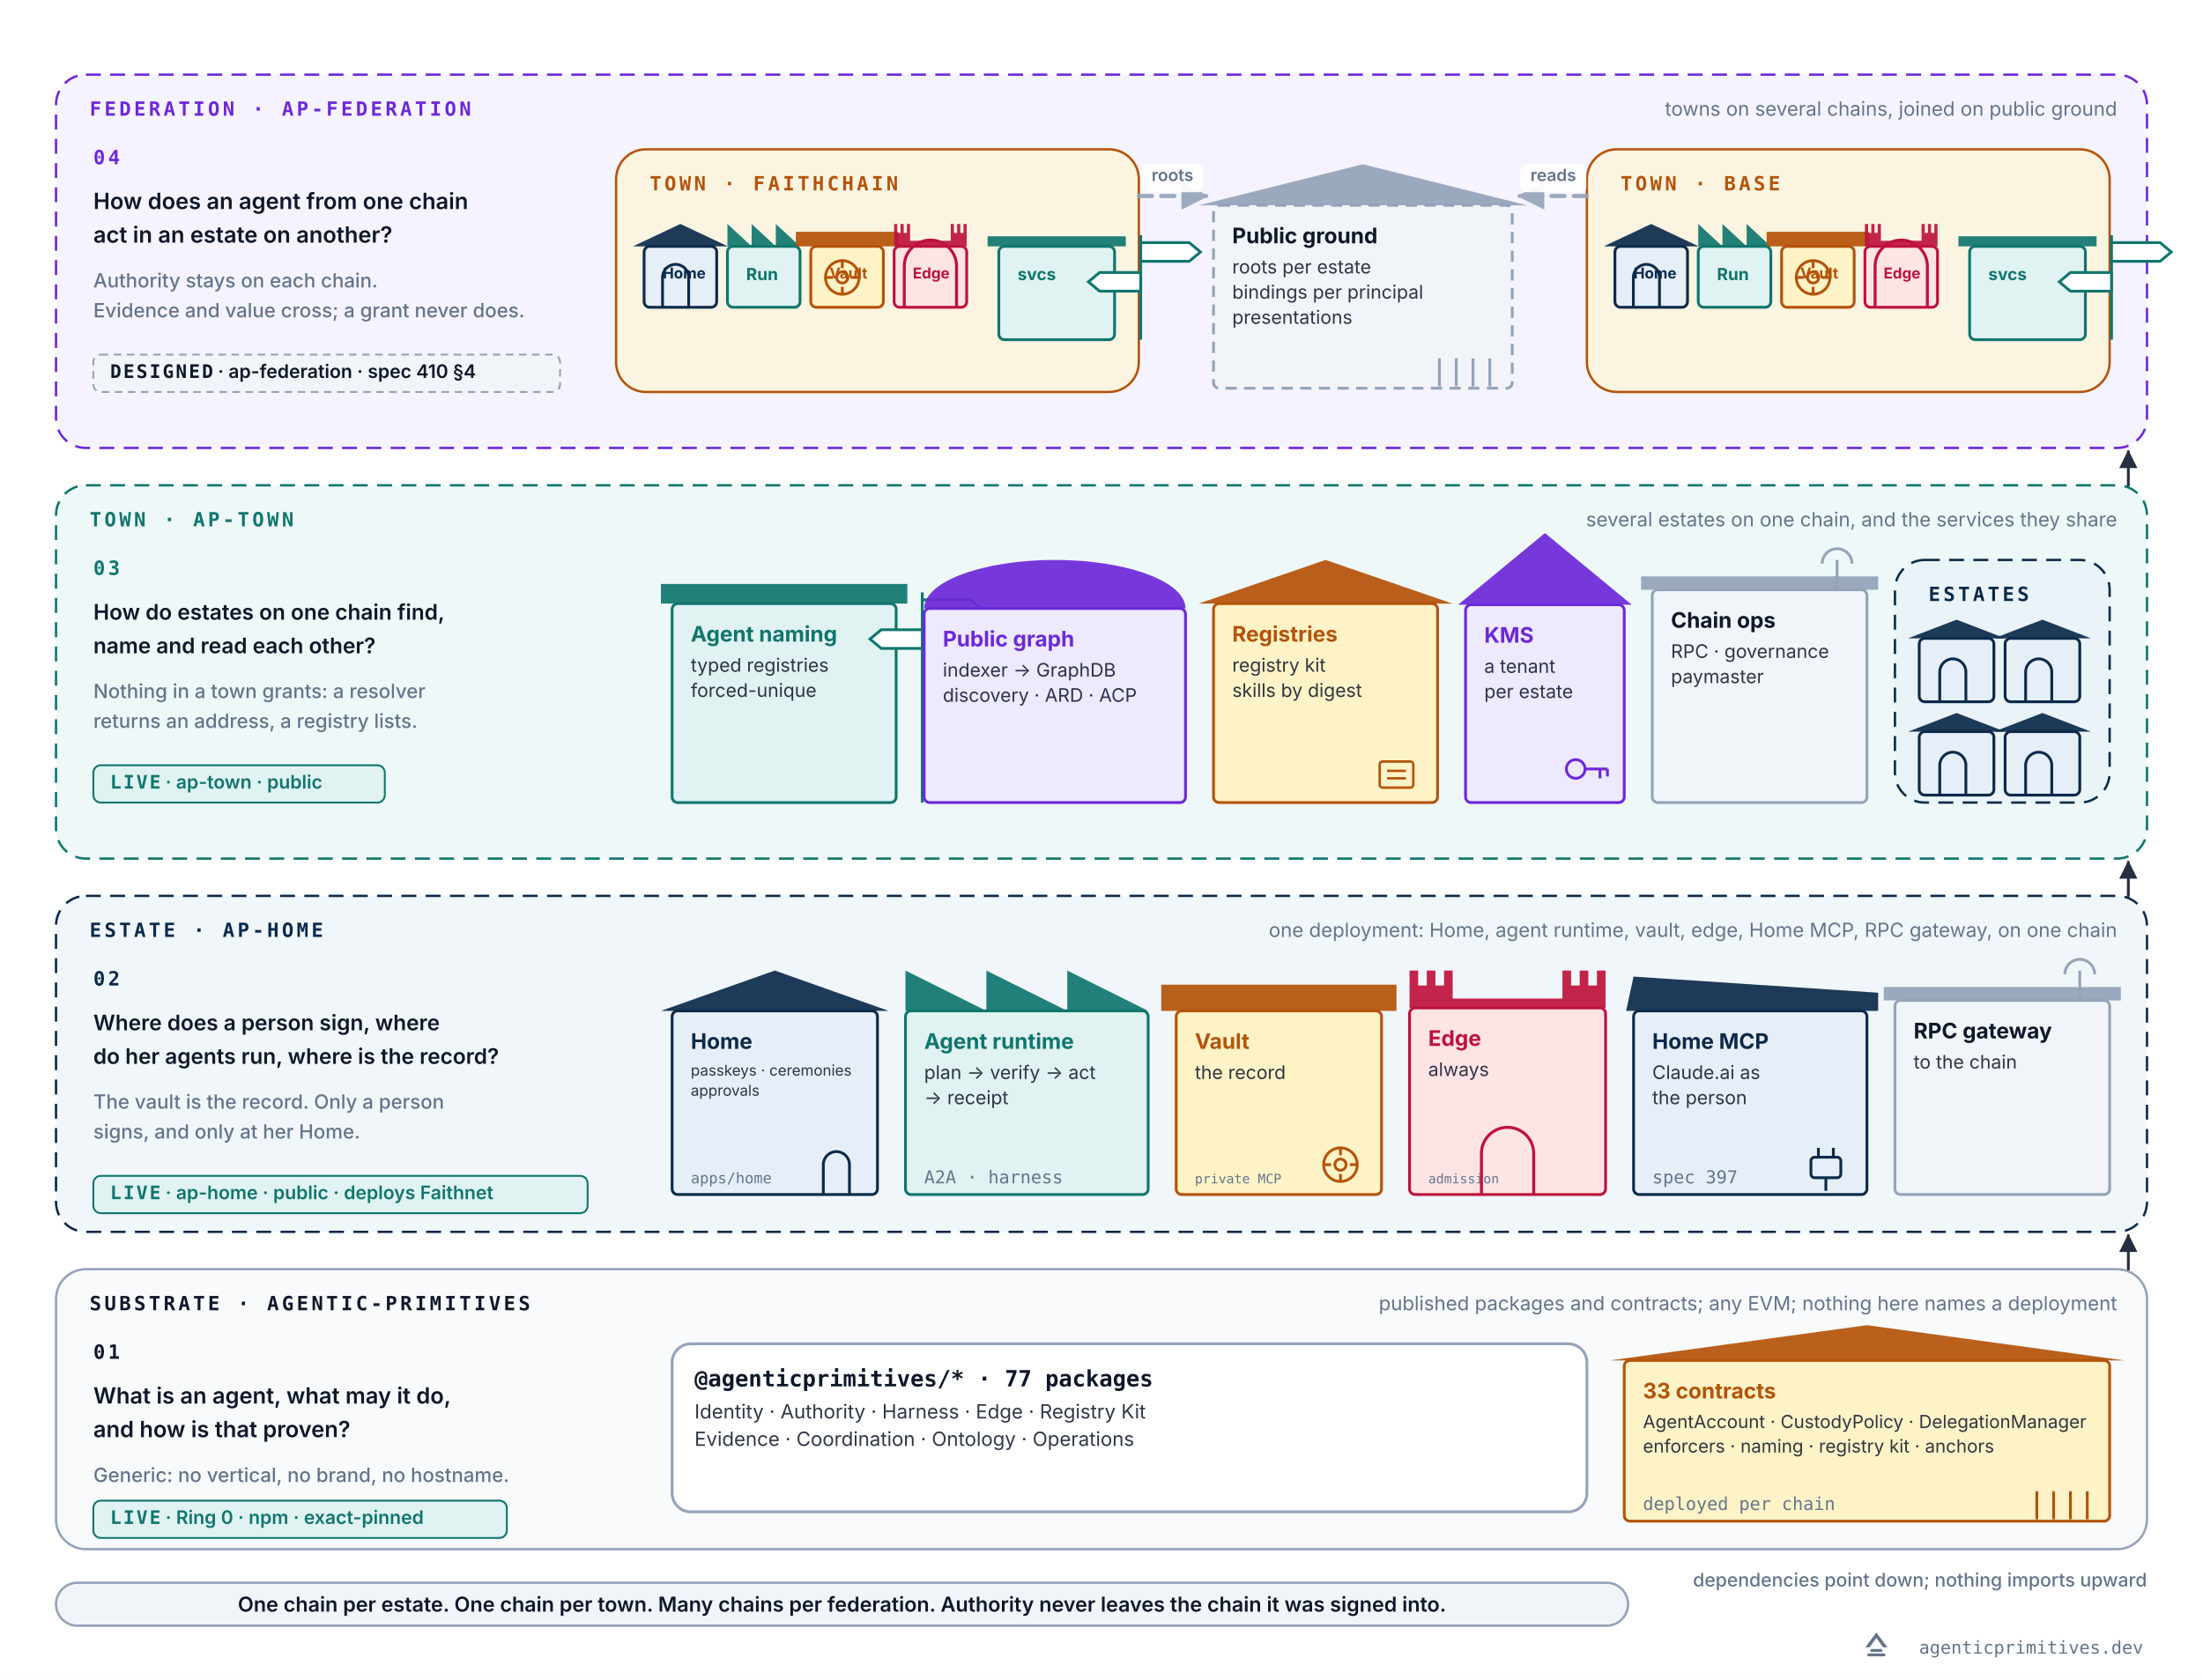
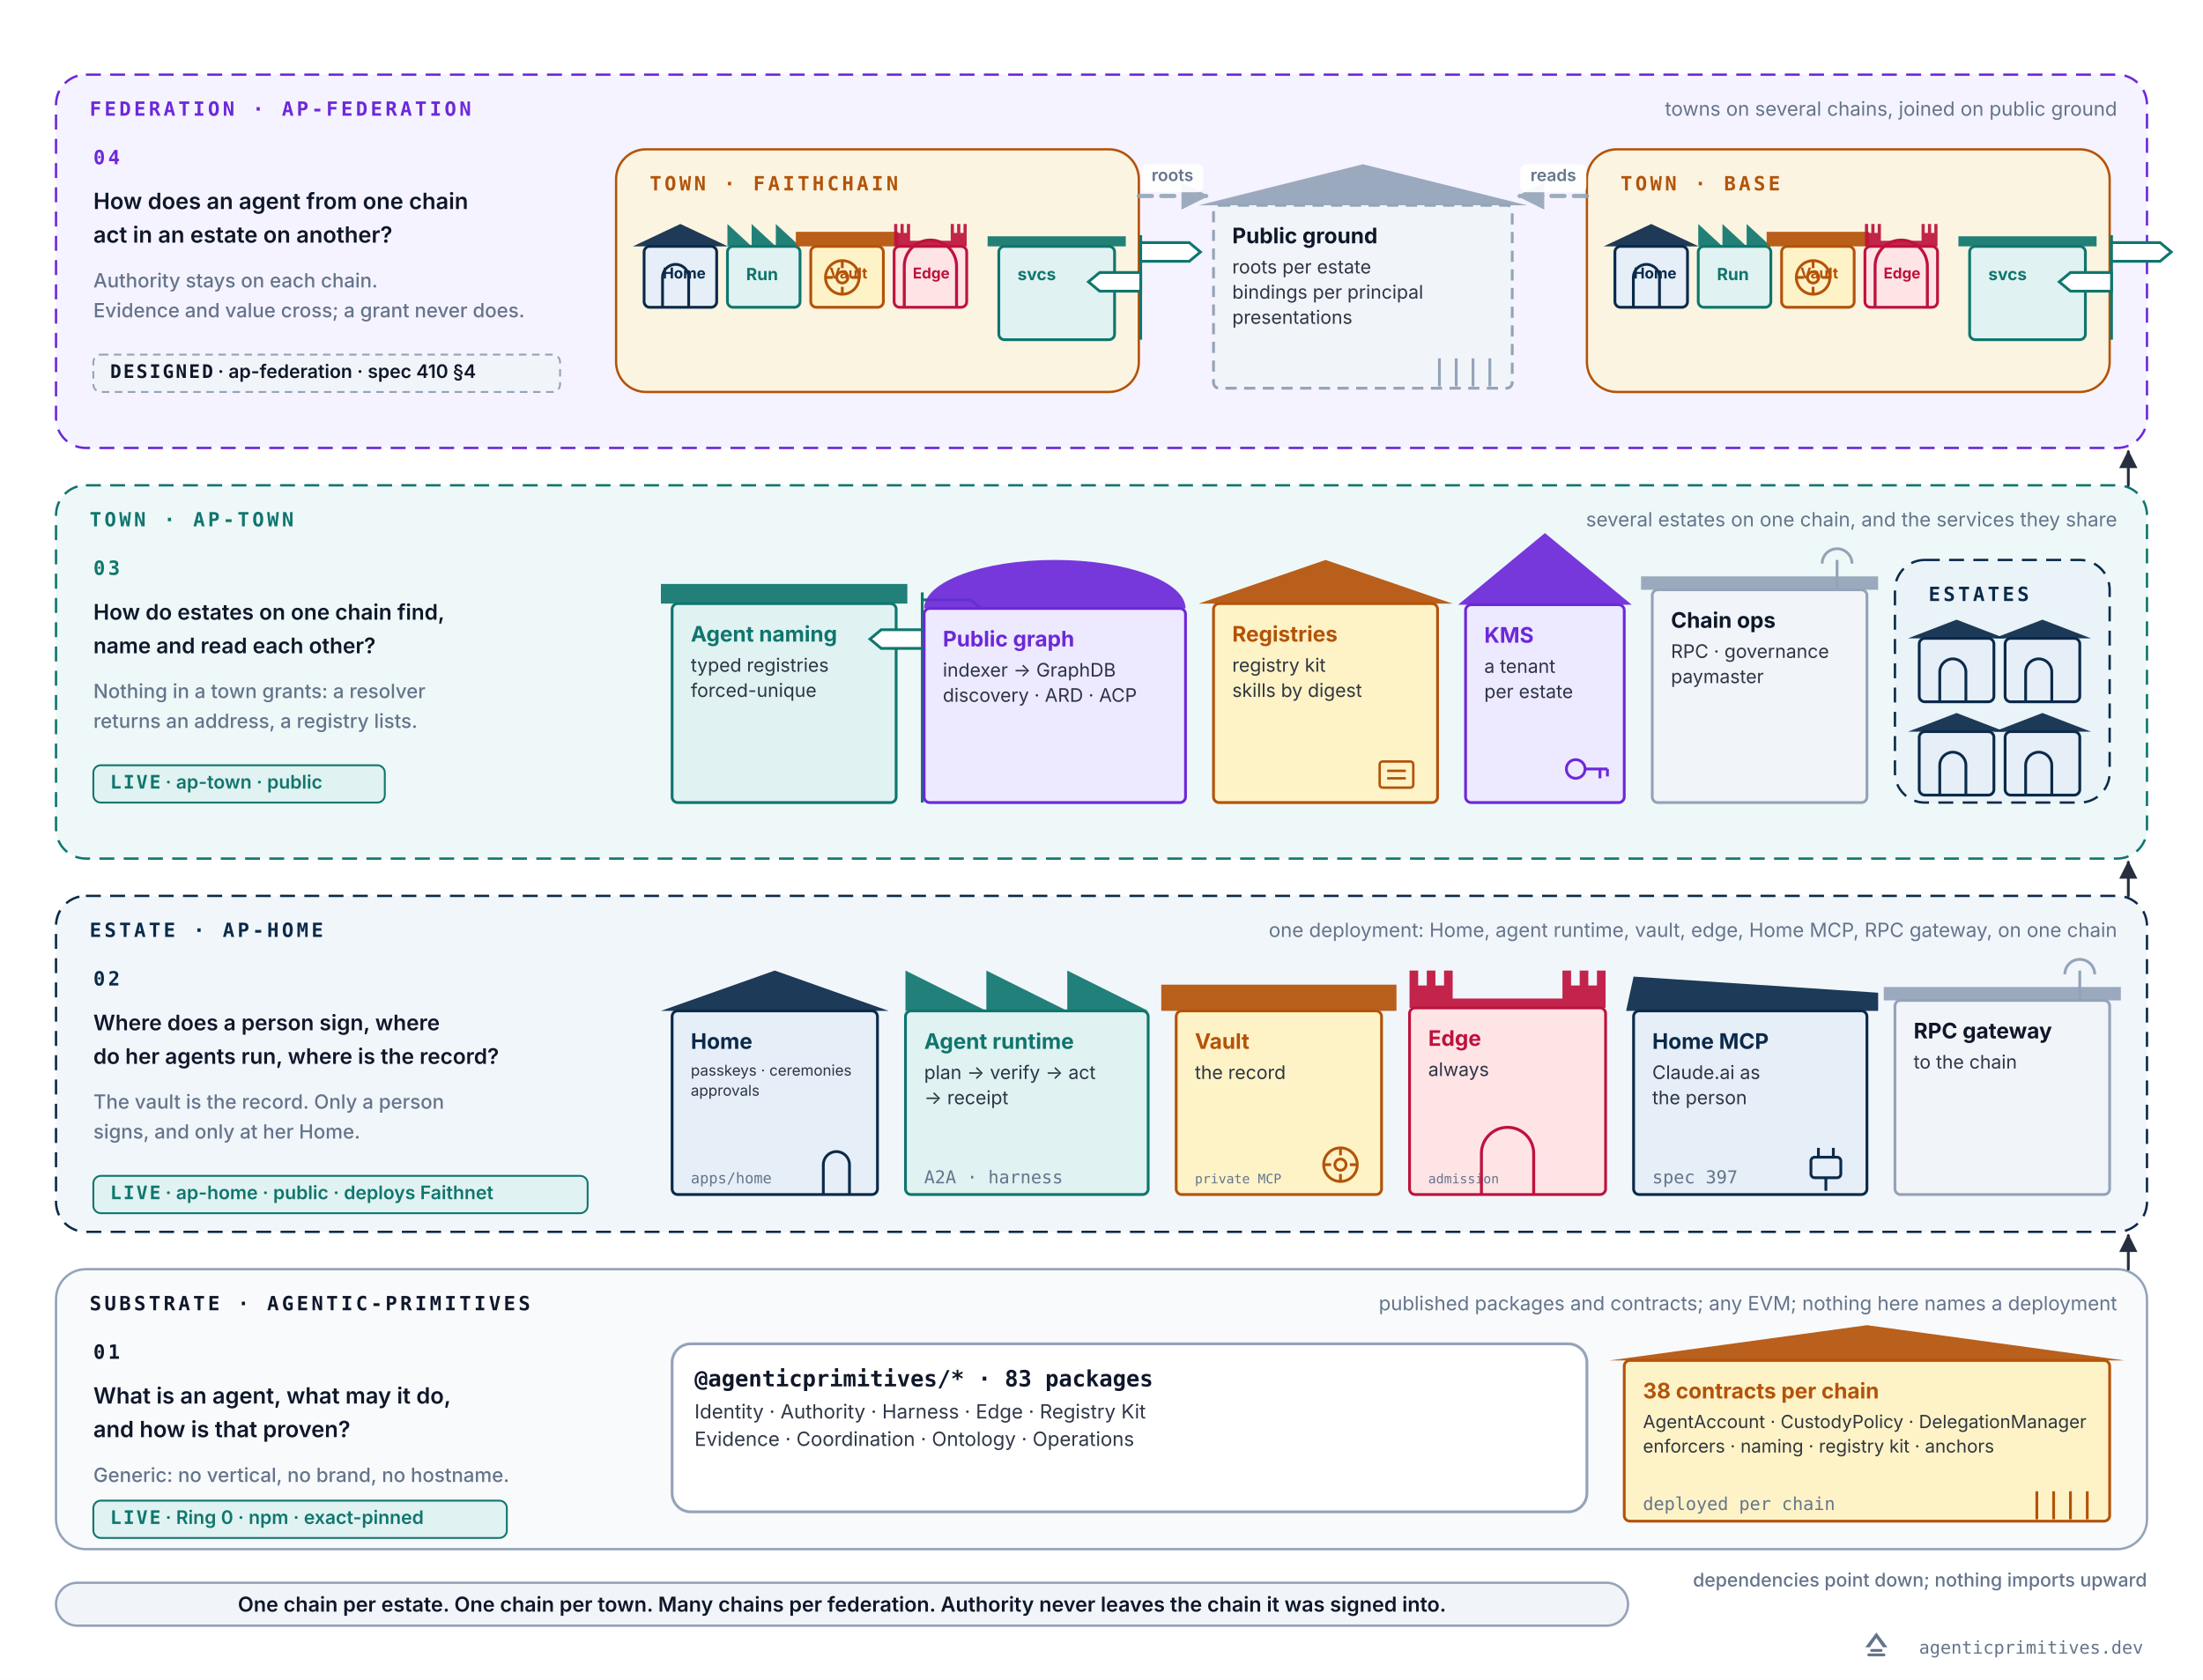
<svg xmlns="http://www.w3.org/2000/svg" viewBox="0 0 1180 900" role="img" aria-labelledby="scales-title" style="width:100%;height:auto;display:block;font-family:ui-sans-serif, system-ui, -apple-system, &quot;Segoe UI&quot;, Inter, sans-serif;font-feature-settings:normal;word-spacing:0.12em">
  <defs>
    <marker id="scales-arrow" viewBox="0 0 10 10" refX="9" refY="5" markerWidth="6.5" markerHeight="6.5" orient="auto-start-reverse">
      <path d="M 0 0 L 10 5 L 0 10 z" fill="#94a3b8" />
    </marker>
    <marker id="scales-arrow-ink" viewBox="0 0 10 10" refX="9" refY="5" markerWidth="6.5" markerHeight="6.5" orient="auto-start-reverse">
      <path d="M 0 0 L 10 5 L 0 10 z" fill="#0f172a" />
    </marker>
    <marker id="scales-arrow-amber" viewBox="0 0 10 10" refX="9" refY="5" markerWidth="6.5" markerHeight="6.5" orient="auto-start-reverse">
      <path d="M 0 0 L 10 5 L 0 10 z" fill="#b45309" />
    </marker>
    <marker id="scales-arrow-teal" viewBox="0 0 10 10" refX="9" refY="5" markerWidth="6.5" markerHeight="6.5" orient="auto-start-reverse">
      <path d="M 0 0 L 10 5 L 0 10 z" fill="#0f766e" />
    </marker>
    <marker id="scales-arrow-rose" viewBox="0 0 10 10" refX="9" refY="5" markerWidth="6.5" markerHeight="6.5" orient="auto-start-reverse">
      <path d="M 0 0 L 10 5 L 0 10 z" fill="#be123c" />
    </marker>
    <marker id="scales-arrow-navy" viewBox="0 0 10 10" refX="9" refY="5" markerWidth="6.5" markerHeight="6.5" orient="auto-start-reverse">
      <path d="M 0 0 L 10 5 L 0 10 z" fill="#0b2a4a" />
    </marker>
    <marker id="scales-arrow-violet" viewBox="0 0 10 10" refX="9" refY="5" markerWidth="6.5" markerHeight="6.5" orient="auto-start-reverse">
      <path d="M 0 0 L 10 5 L 0 10 z" fill="#6d28d9" />
    </marker>
    <filter id="scales-shadow" x="-10%" y="-10%" width="120%" height="130%">
      <feDropShadow dx="0" dy="2" stdDeviation="3" flood-color="#000" flood-opacity="0.12" />
    </filter>
  </defs>
  <rect x="0" y="0" width="1180" height="900" fill="#ffffff" />
  <g>
    <rect x="30" y="40" width="1120" height="200" rx="16" fill="#ede9fe" fill-opacity="0.55" stroke="#6d28d9" stroke-width="1.25" stroke-dasharray="8 5" />
    <text x="48" y="62" font-size="10.5" font-weight="700" fill="#6d28d9" letter-spacing="1.6" font-family="ui-monospace, SFMono-Regular, Menlo, Consolas, monospace">FEDERATION · AP-FEDERATION</text>
    <text x="1134" y="62" font-size="10.5" fill="#64748b" text-anchor="end" font-family="ui-sans-serif, system-ui, -apple-system, &quot;Segoe UI&quot;, Inter, sans-serif">towns on several chains, joined on public ground</text>
  </g>
  <text x="50" y="88" font-size="10.5" text-anchor="start" fill="#6d28d9" font-weight="700" font-family="ui-monospace, SFMono-Regular, Menlo, Consolas, monospace" letter-spacing="1.6">04</text>
  <text x="50" y="112" font-size="12" text-anchor="start" fill="#0f172a" font-weight="600" font-family="ui-sans-serif, system-ui, -apple-system, &quot;Segoe UI&quot;, Inter, sans-serif">How does an agent from one chain</text>
  <text x="50" y="130" font-size="12" text-anchor="start" fill="#0f172a" font-weight="600" font-family="ui-sans-serif, system-ui, -apple-system, &quot;Segoe UI&quot;, Inter, sans-serif">act in an estate on another?</text>
  <text x="50" y="154" font-size="10.5" text-anchor="start" fill="#64748b" font-weight="500" font-family="ui-sans-serif, system-ui, -apple-system, &quot;Segoe UI&quot;, Inter, sans-serif">Authority stays on each chain.</text>
  <text x="50" y="170" font-size="10.5" text-anchor="start" fill="#64748b" font-weight="500" font-family="ui-sans-serif, system-ui, -apple-system, &quot;Segoe UI&quot;, Inter, sans-serif">Evidence and value cross; a grant never does.</text>
  <g>
    <rect x="50" y="190" width="249.99" height="20" rx="4" fill="#f1f5f9" stroke="#94a3b8" stroke-width="1" stroke-dasharray="4 3" />
    <text x="59" y="202.5" font-size="10" font-weight="600" fill="#0f172a" font-family="ui-sans-serif, system-ui, -apple-system, &quot;Segoe UI&quot;, Inter, sans-serif">
      <tspan font-family="ui-monospace, SFMono-Regular, Menlo, Consolas, monospace" letter-spacing="1">DESIGNED</tspan>  ·  ap-federation · spec 410 §4</text>
  </g>
  <g>
    <rect x="330" y="80" width="280" height="130" rx="16" fill="#fef3c7" fill-opacity="0.55" stroke="#b45309" stroke-width="1.25" />
    <text x="348" y="102" font-size="10.5" font-weight="700" fill="#b45309" letter-spacing="1.6" font-family="ui-monospace, SFMono-Regular, Menlo, Consolas, monospace">TOWN · FAITHCHAIN</text>
  </g>
  <g>
    <path d="M 339 132 L 364.44 120 L 389.88 132 Z" fill="#0b2a4a" opacity="0.92" />
    <rect x="345" y="132" width="38.88" height="32.64" rx="3" fill="#e6eef7" stroke="#0b2a4a" stroke-width="1.5" />
    <text x="355" y="149.2" font-size="8" font-weight="650" fill="#0b2a4a" font-family="ui-sans-serif, system-ui, -apple-system, &quot;Segoe UI&quot;, Inter, sans-serif">Home</text>
    <path d="M 354.88 164.64 v -16 a 7 7 0 0 1 14 0 v 16" fill="none" stroke="#0b2a4a" stroke-width="1.5" />
  </g>
  <g>
    <path d="M 389.64 132 L 389.64 120 L 402.6 132 L 402.6 120 L 415.56 132 L 415.56 120 L 428.52 132 Z" fill="#0f766e" opacity="0.92" />
    <rect x="389.64" y="132" width="38.88" height="32.64" rx="3" fill="#e0f2f1" stroke="#0f766e" stroke-width="1.5" />
    <text x="399.64" y="150.1" font-size="9" font-weight="650" fill="#0f766e" font-family="ui-sans-serif, system-ui, -apple-system, &quot;Segoe UI&quot;, Inter, sans-serif">Run</text>
  </g>
  <g>
    <path d="M 426.28 132 L 426.28 124.2 L 481.16 124.2 L 481.16 132 Z" fill="#b45309" opacity="0.92" />
    <rect x="434.28" y="132" width="38.88" height="32.64" rx="3" fill="#fef3c7" stroke="#b45309" stroke-width="1.5" />
    <text x="444.28" y="149.2" font-size="8" font-weight="650" fill="#b45309" font-family="ui-sans-serif, system-ui, -apple-system, &quot;Segoe UI&quot;, Inter, sans-serif">Vault</text>
    <g fill="none" stroke="#b45309" stroke-width="1.5">
      <circle cx="451.16" cy="148.64" r="9" />
      <circle cx="451.16" cy="148.64" r="3" />
      <path d="M 451.16 139.64 v 4 M 451.16 153.64 v 4 M 442.16 148.64 h 4 M 456.16 148.64 h 4" />
    </g>
  </g>
  <g>
    <path d="M 478.92 132 L 478.92 120 L 478.92 120 L 480.631 120 L 480.631 124.8 L 482.341 124.8 L 482.341 120 L 484.052 120 L 484.052 124.8 L 485.763 124.8 L 485.763 120 L 487.474 120 L 487.474 124.8 L 487.474 129 L 509.246 129 L 509.246 124.8 L 509.246 120 L 510.957 120 L 510.957 124.8 L 512.668 124.8 L 512.668 120 L 514.379 120 L 514.379 124.8 L 516.089 124.8 L 516.089 120 L 517.8 120 L 517.8 124.8 L 517.8 120 L 517.8 132 Z" fill="#be123c" opacity="0.92" />
    <rect x="478.92" y="132" width="38.88" height="32.64" rx="3" fill="#ffe4e6" stroke="#be123c" stroke-width="1.5" />
    <text x="488.92" y="149.2" font-size="8" font-weight="650" fill="#be123c" font-family="ui-sans-serif, system-ui, -apple-system, &quot;Segoe UI&quot;, Inter, sans-serif">Edge</text>
    <path d="M 484.36 164.64 v -22 a 14 14 0 0 1 28 0 v 22" fill="none" stroke="#be123c" stroke-width="1.6" />
  </g>
  <g>
    <path d="M 529 132 L 529 126.6 L 603 126.6 L 603 132 Z" fill="#0f766e" opacity="0.92" />
    <rect x="535" y="132" width="62" height="50" rx="3" fill="#e0f2f1" stroke="#0f766e" stroke-width="1.5" />
    <text x="545" y="150.1" font-size="9" font-weight="650" fill="#0f766e" font-family="ui-sans-serif, system-ui, -apple-system, &quot;Segoe UI&quot;, Inter, sans-serif">svcs</text>
    <g stroke="#0f766e" stroke-width="1.5" fill="#ffffff">
      <line x1="611" y1="182" x2="611" y2="126" />
      <path d="M 611 130 h 26 l 6 5 l -6 5 h -26 z" />
      <path d="M 611 146 h -22 l -6 5 l 6 5 h 22 z" />
    </g>
  </g>
  <g>
    <rect x="850" y="80" width="280" height="130" rx="16" fill="#fef3c7" fill-opacity="0.55" stroke="#b45309" stroke-width="1.25" />
    <text x="868" y="102" font-size="10.5" font-weight="700" fill="#b45309" letter-spacing="1.6" font-family="ui-monospace, SFMono-Regular, Menlo, Consolas, monospace">TOWN · BASE</text>
  </g>
  <g>
    <path d="M 859 132 L 884.44 120 L 909.88 132 Z" fill="#0b2a4a" opacity="0.92" />
    <rect x="865" y="132" width="38.88" height="32.64" rx="3" fill="#e6eef7" stroke="#0b2a4a" stroke-width="1.5" />
    <text x="875" y="149.2" font-size="8" font-weight="650" fill="#0b2a4a" font-family="ui-sans-serif, system-ui, -apple-system, &quot;Segoe UI&quot;, Inter, sans-serif">Home</text>
    <path d="M 874.88 164.64 v -16 a 7 7 0 0 1 14 0 v 16" fill="none" stroke="#0b2a4a" stroke-width="1.5" />
  </g>
  <g>
    <path d="M 909.64 132 L 909.64 120 L 922.6 132 L 922.6 120 L 935.56 132 L 935.56 120 L 948.52 132 Z" fill="#0f766e" opacity="0.92" />
    <rect x="909.64" y="132" width="38.88" height="32.64" rx="3" fill="#e0f2f1" stroke="#0f766e" stroke-width="1.5" />
    <text x="919.64" y="150.1" font-size="9" font-weight="650" fill="#0f766e" font-family="ui-sans-serif, system-ui, -apple-system, &quot;Segoe UI&quot;, Inter, sans-serif">Run</text>
  </g>
  <g>
    <path d="M 946.28 132 L 946.28 124.2 L 1001.16 124.2 L 1001.16 132 Z" fill="#b45309" opacity="0.92" />
    <rect x="954.28" y="132" width="38.88" height="32.64" rx="3" fill="#fef3c7" stroke="#b45309" stroke-width="1.5" />
    <text x="964.28" y="149.2" font-size="8" font-weight="650" fill="#b45309" font-family="ui-sans-serif, system-ui, -apple-system, &quot;Segoe UI&quot;, Inter, sans-serif">Vault</text>
    <g fill="none" stroke="#b45309" stroke-width="1.5">
      <circle cx="971.16" cy="148.64" r="9" />
      <circle cx="971.16" cy="148.64" r="3" />
      <path d="M 971.16 139.64 v 4 M 971.16 153.64 v 4 M 962.16 148.64 h 4 M 976.16 148.64 h 4" />
    </g>
  </g>
  <g>
    <path d="M 998.92 132 L 998.92 120 L 998.92 120 L 1000.631 120 L 1000.631 124.8 L 1002.341 124.8 L 1002.341 120 L 1004.052 120 L 1004.052 124.8 L 1005.763 124.8 L 1005.763 120 L 1007.474 120 L 1007.474 124.8 L 1007.474 129 L 1029.246 129 L 1029.246 124.8 L 1029.246 120 L 1030.957 120 L 1030.957 124.8 L 1032.668 124.8 L 1032.668 120 L 1034.379 120 L 1034.379 124.8 L 1036.089 124.8 L 1036.089 120 L 1037.8 120 L 1037.8 124.8 L 1037.8 120 L 1037.8 132 Z" fill="#be123c" opacity="0.92" />
    <rect x="998.92" y="132" width="38.88" height="32.64" rx="3" fill="#ffe4e6" stroke="#be123c" stroke-width="1.5" />
    <text x="1008.92" y="149.2" font-size="8" font-weight="650" fill="#be123c" font-family="ui-sans-serif, system-ui, -apple-system, &quot;Segoe UI&quot;, Inter, sans-serif">Edge</text>
    <path d="M 1004.36 164.64 v -22 a 14 14 0 0 1 28 0 v 22" fill="none" stroke="#be123c" stroke-width="1.6" />
  </g>
  <g>
    <path d="M 1049 132 L 1049 126.6 L 1123 126.6 L 1123 132 Z" fill="#0f766e" opacity="0.92" />
    <rect x="1055" y="132" width="62" height="50" rx="3" fill="#e0f2f1" stroke="#0f766e" stroke-width="1.5" />
    <text x="1065" y="150.1" font-size="9" font-weight="650" fill="#0f766e" font-family="ui-sans-serif, system-ui, -apple-system, &quot;Segoe UI&quot;, Inter, sans-serif">svcs</text>
    <g stroke="#0f766e" stroke-width="1.5" fill="#ffffff">
      <line x1="1131" y1="182" x2="1131" y2="126" />
      <path d="M 1131 130 h 26 l 6 5 l -6 5 h -26 z" />
      <path d="M 1131 146 h -22 l -6 5 l 6 5 h 22 z" />
    </g>
  </g>
  <g>
    <path d="M 642 110 L 730 88 L 818 110 Z" fill="#94a3b8" opacity="0.92" />
    <rect x="650" y="110" width="160" height="98" rx="3" fill="#f1f5f9" stroke="#94a3b8" stroke-width="1.5" stroke-dasharray="6 4" />
    <text x="660" y="130.35" font-size="11.5" font-weight="650" fill="#0f172a" font-family="ui-sans-serif, system-ui, -apple-system, &quot;Segoe UI&quot;, Inter, sans-serif">Public ground</text>
    <text x="660" y="146.5" font-size="10" fill="#0f172a" opacity="0.86" font-family="ui-sans-serif, system-ui, -apple-system, &quot;Segoe UI&quot;, Inter, sans-serif">roots per estate</text>
    <text x="660" y="160" font-size="10" fill="#0f172a" opacity="0.86" font-family="ui-sans-serif, system-ui, -apple-system, &quot;Segoe UI&quot;, Inter, sans-serif">bindings per principal</text>
    <text x="660" y="173.5" font-size="10" fill="#0f172a" opacity="0.86" font-family="ui-sans-serif, system-ui, -apple-system, &quot;Segoe UI&quot;, Inter, sans-serif">presentations</text>
    <g stroke="#94a3b8" stroke-width="1.5">
      <line x1="798" y1="207" x2="798" y2="192" />
      <line x1="789" y1="207" x2="789" y2="192" />
      <line x1="780" y1="207" x2="780" y2="192" />
      <line x1="771" y1="207" x2="771" y2="192" />
    </g>
  </g>
  <g>
    <path d="M 610 105 H 646" fill="none" stroke="#94a3b8" stroke-width="2.25" stroke-dasharray="7 5" marker-end="url(#scales-arrow)" stroke-linecap="round" opacity="0.9" />
    <rect x="611.504" y="88" width="32.991" height="15" rx="3" fill="#ffffff" opacity="0.92" />
    <text x="628" y="97" font-size="9" text-anchor="middle" fill="#64748b" font-weight="600" font-family="ui-sans-serif, system-ui, -apple-system, &quot;Segoe UI&quot;, Inter, sans-serif">roots</text>
  </g>
  <g>
    <path d="M 850 105 H 814" fill="none" stroke="#94a3b8" stroke-width="2.25" stroke-dasharray="7 5" marker-end="url(#scales-arrow)" stroke-linecap="round" opacity="0.9" />
    <rect x="814.312" y="88" width="35.376" height="15" rx="3" fill="#ffffff" opacity="0.92" />
    <text x="832" y="97" font-size="9" text-anchor="middle" fill="#64748b" font-weight="600" font-family="ui-sans-serif, system-ui, -apple-system, &quot;Segoe UI&quot;, Inter, sans-serif">reads</text>
  </g>
  <g>
    <rect x="30" y="260" width="1120" height="200" rx="16" fill="#e0f2f1" fill-opacity="0.55" stroke="#0f766e" stroke-width="1.25" stroke-dasharray="8 5" />
    <text x="48" y="282" font-size="10.5" font-weight="700" fill="#0f766e" letter-spacing="1.6" font-family="ui-monospace, SFMono-Regular, Menlo, Consolas, monospace">TOWN · AP-TOWN</text>
    <text x="1134" y="282" font-size="10.5" fill="#64748b" text-anchor="end" font-family="ui-sans-serif, system-ui, -apple-system, &quot;Segoe UI&quot;, Inter, sans-serif">several estates on one chain, and the services they share</text>
  </g>
  <text x="50" y="308" font-size="10.5" text-anchor="start" fill="#0f766e" font-weight="700" font-family="ui-monospace, SFMono-Regular, Menlo, Consolas, monospace" letter-spacing="1.6">03</text>
  <text x="50" y="332" font-size="11.5" text-anchor="start" fill="#0f172a" font-weight="600" font-family="ui-sans-serif, system-ui, -apple-system, &quot;Segoe UI&quot;, Inter, sans-serif">How do estates on one chain find,</text>
  <text x="50" y="350" font-size="11.5" text-anchor="start" fill="#0f172a" font-weight="600" font-family="ui-sans-serif, system-ui, -apple-system, &quot;Segoe UI&quot;, Inter, sans-serif">name and read each other?</text>
  <text x="50" y="374" font-size="10.5" text-anchor="start" fill="#64748b" font-weight="500" font-family="ui-sans-serif, system-ui, -apple-system, &quot;Segoe UI&quot;, Inter, sans-serif">Nothing in a town grants: a resolver</text>
  <text x="50" y="390" font-size="10.5" text-anchor="start" fill="#64748b" font-weight="500" font-family="ui-sans-serif, system-ui, -apple-system, &quot;Segoe UI&quot;, Inter, sans-serif">returns an address, a registry lists.</text>
  <g>
    <rect x="50" y="410" width="156.117" height="20" rx="4" fill="#e0f2f1" stroke="#0f766e" stroke-width="1" />
    <text x="59" y="422.5" font-size="10" font-weight="600" fill="#0f766e" font-family="ui-sans-serif, system-ui, -apple-system, &quot;Segoe UI&quot;, Inter, sans-serif">
      <tspan font-family="ui-monospace, SFMono-Regular, Menlo, Consolas, monospace" letter-spacing="1">LIVE</tspan>  ·  ap-town · public</text>
  </g>
  <g>
    <path d="M 354 323.4 L 354 312.87 L 486 312.87 L 486 323.4 Z" fill="#0f766e" opacity="0.92" />
    <rect x="360" y="323.4" width="120" height="106.6" rx="3" fill="#e0f2f1" stroke="#0f766e" stroke-width="1.5" />
    <text x="370" y="343.75" font-size="11.5" font-weight="650" fill="#0f766e" font-family="ui-sans-serif, system-ui, -apple-system, &quot;Segoe UI&quot;, Inter, sans-serif">Agent naming</text>
    <text x="370" y="359.9" font-size="10" fill="#0f172a" opacity="0.86" font-family="ui-sans-serif, system-ui, -apple-system, &quot;Segoe UI&quot;, Inter, sans-serif">typed registries</text>
    <text x="370" y="373.4" font-size="10" fill="#0f172a" opacity="0.86" font-family="ui-sans-serif, system-ui, -apple-system, &quot;Segoe UI&quot;, Inter, sans-serif">forced-unique</text>
    <g stroke="#0f766e" stroke-width="1.5" fill="#ffffff">
      <line x1="494" y1="430" x2="494" y2="317.4" />
      <path d="M 494 321.4 h 26 l 6 5 l -6 5 h -26 z" />
      <path d="M 494 337.4 h -22 l -6 5 l 6 5 h 22 z" />
    </g>
  </g>
  <g>
    <path d="M 495 326 A 70 26 0 0 1 635 326 Z" fill="#6d28d9" opacity="0.92" />
    <rect x="495" y="326" width="140" height="104" rx="3" fill="#ede9fe" stroke="#6d28d9" stroke-width="1.5" />
    <text x="505" y="346.35" font-size="11.5" font-weight="650" fill="#6d28d9" font-family="ui-sans-serif, system-ui, -apple-system, &quot;Segoe UI&quot;, Inter, sans-serif">Public graph</text>
    <text x="505" y="362.5" font-size="10" fill="#0f172a" opacity="0.86" font-family="ui-sans-serif, system-ui, -apple-system, &quot;Segoe UI&quot;, Inter, sans-serif">indexer → GraphDB</text>
    <text x="505" y="376" font-size="10" fill="#0f172a" opacity="0.86" font-family="ui-sans-serif, system-ui, -apple-system, &quot;Segoe UI&quot;, Inter, sans-serif">discovery · ARD · ACP</text>
  </g>
  <g>
    <path d="M 642 323.4 L 710 300 L 778 323.4 Z" fill="#b45309" opacity="0.92" />
    <rect x="650" y="323.4" width="120" height="106.6" rx="3" fill="#fef3c7" stroke="#b45309" stroke-width="1.5" />
    <text x="660" y="343.75" font-size="11.5" font-weight="650" fill="#b45309" font-family="ui-sans-serif, system-ui, -apple-system, &quot;Segoe UI&quot;, Inter, sans-serif">Registries</text>
    <text x="660" y="359.9" font-size="10" fill="#0f172a" opacity="0.86" font-family="ui-sans-serif, system-ui, -apple-system, &quot;Segoe UI&quot;, Inter, sans-serif">registry kit</text>
    <text x="660" y="373.4" font-size="10" fill="#0f172a" opacity="0.86" font-family="ui-sans-serif, system-ui, -apple-system, &quot;Segoe UI&quot;, Inter, sans-serif">skills by digest</text>
    <g stroke="#b45309" stroke-width="1.3" fill="none">
      <rect x="739" y="408" width="18" height="14" rx="1.5" />
      <path d="M 743 413 h 10 M 743 417 h 10" />
    </g>
  </g>
  <g>
    <path d="M 781 324 L 827.5 285.6 L 874 324 Z" fill="#6d28d9" opacity="0.92" />
    <rect x="785" y="324" width="85" height="106" rx="3" fill="#ede9fe" stroke="#6d28d9" stroke-width="1.5" />
    <text x="795" y="344.35" font-size="11.5" font-weight="650" fill="#6d28d9" font-family="ui-sans-serif, system-ui, -apple-system, &quot;Segoe UI&quot;, Inter, sans-serif">KMS</text>
    <text x="795" y="360.5" font-size="10" fill="#0f172a" opacity="0.86" font-family="ui-sans-serif, system-ui, -apple-system, &quot;Segoe UI&quot;, Inter, sans-serif">a tenant</text>
    <text x="795" y="374" font-size="10" fill="#0f172a" opacity="0.86" font-family="ui-sans-serif, system-ui, -apple-system, &quot;Segoe UI&quot;, Inter, sans-serif">per estate</text>
    <g fill="none" stroke="#6d28d9" stroke-width="1.5">
      <circle cx="844" cy="412" r="5" />
      <path d="M 849 412 h 12 M 857 412 v 5 M 861 412 v 4" />
    </g>
  </g>
  <g>
    <path d="M 879 316 L 879 308.8 L 1006 308.8 L 1006 316 Z" fill="#94a3b8" opacity="0.92" />
    <rect x="885" y="316" width="115" height="114" rx="3" fill="#f1f5f9" stroke="#94a3b8" stroke-width="1.5" />
    <text x="895" y="336.35" font-size="11.5" font-weight="650" fill="#0f172a" font-family="ui-sans-serif, system-ui, -apple-system, &quot;Segoe UI&quot;, Inter, sans-serif">Chain ops</text>
    <text x="895" y="352.5" font-size="10" fill="#0f172a" opacity="0.86" font-family="ui-sans-serif, system-ui, -apple-system, &quot;Segoe UI&quot;, Inter, sans-serif">RPC · governance</text>
    <text x="895" y="366" font-size="10" fill="#0f172a" opacity="0.86" font-family="ui-sans-serif, system-ui, -apple-system, &quot;Segoe UI&quot;, Inter, sans-serif">paymaster</text>
    <g stroke="#94a3b8" stroke-width="1.5" fill="none">
      <line x1="984" y1="316" x2="984" y2="300" />
      <path d="M 976 302 a 8 8 0 0 1 16 0" />
    </g>
  </g>
  <g>
    <rect x="1015" y="300" width="115" height="130" rx="16" fill="#e6eef7" fill-opacity="0.55" stroke="#0b2a4a" stroke-width="1.25" stroke-dasharray="8 5" />
    <text x="1033" y="322" font-size="10.5" font-weight="700" fill="#0b2a4a" letter-spacing="1.6" font-family="ui-monospace, SFMono-Regular, Menlo, Consolas, monospace">ESTATES</text>
  </g>
  <g>
    <path d="M 1022 342 L 1048 332 L 1074 342 Z" fill="#0b2a4a" opacity="0.92" />
    <rect x="1028" y="342" width="40" height="34" rx="3" fill="#e6eef7" stroke="#0b2a4a" stroke-width="1.5" />
    <text x="1038" y="363.7" font-size="13" font-weight="650" fill="#0b2a4a" font-family="ui-sans-serif, system-ui, -apple-system, &quot;Segoe UI&quot;, Inter, sans-serif" />
    <path d="M 1039 376 v -16 a 7 7 0 0 1 14 0 v 16" fill="none" stroke="#0b2a4a" stroke-width="1.5" />
  </g>
  <g>
    <path d="M 1068 342 L 1094 332 L 1120 342 Z" fill="#0b2a4a" opacity="0.92" />
    <rect x="1074" y="342" width="40" height="34" rx="3" fill="#e6eef7" stroke="#0b2a4a" stroke-width="1.5" />
    <text x="1084" y="363.7" font-size="13" font-weight="650" fill="#0b2a4a" font-family="ui-sans-serif, system-ui, -apple-system, &quot;Segoe UI&quot;, Inter, sans-serif" />
    <path d="M 1085 376 v -16 a 7 7 0 0 1 14 0 v 16" fill="none" stroke="#0b2a4a" stroke-width="1.5" />
  </g>
  <g>
    <path d="M 1022 392 L 1048 382 L 1074 392 Z" fill="#0b2a4a" opacity="0.92" />
    <rect x="1028" y="392" width="40" height="34" rx="3" fill="#e6eef7" stroke="#0b2a4a" stroke-width="1.5" />
    <text x="1038" y="413.7" font-size="13" font-weight="650" fill="#0b2a4a" font-family="ui-sans-serif, system-ui, -apple-system, &quot;Segoe UI&quot;, Inter, sans-serif" />
    <path d="M 1039 426 v -16 a 7 7 0 0 1 14 0 v 16" fill="none" stroke="#0b2a4a" stroke-width="1.5" />
  </g>
  <g>
    <path d="M 1068 392 L 1094 382 L 1120 392 Z" fill="#0b2a4a" opacity="0.92" />
    <rect x="1074" y="392" width="40" height="34" rx="3" fill="#e6eef7" stroke="#0b2a4a" stroke-width="1.5" />
    <text x="1084" y="413.7" font-size="13" font-weight="650" fill="#0b2a4a" font-family="ui-sans-serif, system-ui, -apple-system, &quot;Segoe UI&quot;, Inter, sans-serif" />
    <path d="M 1085 426 v -16 a 7 7 0 0 1 14 0 v 16" fill="none" stroke="#0b2a4a" stroke-width="1.5" />
  </g>
  <g>
    <rect x="30" y="480" width="1120" height="180" rx="16" fill="#e6eef7" fill-opacity="0.55" stroke="#0b2a4a" stroke-width="1.25" stroke-dasharray="8 5" />
    <text x="48" y="502" font-size="10.5" font-weight="700" fill="#0b2a4a" letter-spacing="1.6" font-family="ui-monospace, SFMono-Regular, Menlo, Consolas, monospace">ESTATE · AP-HOME</text>
    <text x="1134" y="502" font-size="10.5" fill="#64748b" text-anchor="end" font-family="ui-sans-serif, system-ui, -apple-system, &quot;Segoe UI&quot;, Inter, sans-serif">one deployment: Home, agent runtime, vault, edge, Home MCP, RPC gateway, on one chain</text>
  </g>
  <text x="50" y="528" font-size="10.5" text-anchor="start" fill="#0b2a4a" font-weight="700" font-family="ui-monospace, SFMono-Regular, Menlo, Consolas, monospace" letter-spacing="1.6">02</text>
  <text x="50" y="552" font-size="11.5" text-anchor="start" fill="#0f172a" font-weight="600" font-family="ui-sans-serif, system-ui, -apple-system, &quot;Segoe UI&quot;, Inter, sans-serif">Where does a person sign, where</text>
  <text x="50" y="570" font-size="11.5" text-anchor="start" fill="#0f172a" font-weight="600" font-family="ui-sans-serif, system-ui, -apple-system, &quot;Segoe UI&quot;, Inter, sans-serif">do her agents run, where is the record?</text>
  <text x="50" y="594" font-size="10.5" text-anchor="start" fill="#64748b" font-weight="500" font-family="ui-sans-serif, system-ui, -apple-system, &quot;Segoe UI&quot;, Inter, sans-serif">The vault is the record. Only a person</text>
  <text x="50" y="610" font-size="10.5" text-anchor="start" fill="#64748b" font-weight="500" font-family="ui-sans-serif, system-ui, -apple-system, &quot;Segoe UI&quot;, Inter, sans-serif">signs, and only at her Home.</text>
  <g>
    <rect x="50" y="630" width="264.758" height="20" rx="4" fill="#e0f2f1" stroke="#0f766e" stroke-width="1" />
    <text x="59" y="642.5" font-size="10" font-weight="600" fill="#0f766e" font-family="ui-sans-serif, system-ui, -apple-system, &quot;Segoe UI&quot;, Inter, sans-serif">
      <tspan font-family="ui-monospace, SFMono-Regular, Menlo, Consolas, monospace" letter-spacing="1">LIVE</tspan>  ·  ap-home · public · deploys Faithnet</text>
  </g>
  <g>
    <path d="M 354 541.6 L 415 520 L 476 541.6 Z" fill="#0b2a4a" opacity="0.92" />
    <rect x="360" y="541.6" width="110" height="98.4" rx="3" fill="#e6eef7" stroke="#0b2a4a" stroke-width="1.5" />
    <text x="370" y="561.95" font-size="11.5" font-weight="650" fill="#0b2a4a" font-family="ui-sans-serif, system-ui, -apple-system, &quot;Segoe UI&quot;, Inter, sans-serif">Home</text>
    <text x="370" y="576.287" font-size="7.986" fill="#0f172a" opacity="0.86" font-family="ui-sans-serif, system-ui, -apple-system, &quot;Segoe UI&quot;, Inter, sans-serif">passkeys · ceremonies</text>
    <text x="370" y="587.068" font-size="7.986" fill="#0f172a" opacity="0.86" font-family="ui-sans-serif, system-ui, -apple-system, &quot;Segoe UI&quot;, Inter, sans-serif">approvals</text>
    <text x="370" y="634" font-size="8" fill="#64748b" font-family="ui-monospace, SFMono-Regular, Menlo, Consolas, monospace">apps/home</text>
    <path d="M 441 640 v -16 a 7 7 0 0 1 14 0 v 16" fill="none" stroke="#0b2a4a" stroke-width="1.5" />
  </g>
  <g>
    <path d="M 485 541.6 L 485 520 L 528.333 541.6 L 528.333 520 L 571.667 541.6 L 571.667 520 L 615 541.6 Z" fill="#0f766e" opacity="0.92" />
    <rect x="485" y="541.6" width="130" height="98.4" rx="3" fill="#e0f2f1" stroke="#0f766e" stroke-width="1.5" />
    <text x="495" y="561.95" font-size="11.5" font-weight="650" fill="#0f766e" font-family="ui-sans-serif, system-ui, -apple-system, &quot;Segoe UI&quot;, Inter, sans-serif">Agent runtime</text>
    <text x="495" y="578.1" font-size="10" fill="#0f172a" opacity="0.86" font-family="ui-sans-serif, system-ui, -apple-system, &quot;Segoe UI&quot;, Inter, sans-serif">plan → verify → act</text>
    <text x="495" y="591.6" font-size="10" fill="#0f172a" opacity="0.86" font-family="ui-sans-serif, system-ui, -apple-system, &quot;Segoe UI&quot;, Inter, sans-serif">→ receipt</text>
    <text x="495" y="634" font-size="9.5" fill="#64748b" font-family="ui-monospace, SFMono-Regular, Menlo, Consolas, monospace">A2A · harness</text>
  </g>
  <g>
    <path d="M 622 541.6 L 622 527.56 L 748 527.56 L 748 541.6 Z" fill="#b45309" opacity="0.92" />
    <rect x="630" y="541.6" width="110" height="98.4" rx="3" fill="#fef3c7" stroke="#b45309" stroke-width="1.5" />
    <text x="640" y="561.95" font-size="11.5" font-weight="650" fill="#b45309" font-family="ui-sans-serif, system-ui, -apple-system, &quot;Segoe UI&quot;, Inter, sans-serif">Vault</text>
    <text x="640" y="578.1" font-size="10" fill="#0f172a" opacity="0.86" font-family="ui-sans-serif, system-ui, -apple-system, &quot;Segoe UI&quot;, Inter, sans-serif">the record</text>
    <text x="640" y="634" font-size="7" fill="#64748b" font-family="ui-monospace, SFMono-Regular, Menlo, Consolas, monospace">private MCP</text>
    <g fill="none" stroke="#b45309" stroke-width="1.5">
      <circle cx="718" cy="624" r="9" />
      <circle cx="718" cy="624" r="3" />
      <path d="M 718 615 v 4 M 718 629 v 4 M 709 624 h 4 M 723 624 h 4" />
    </g>
  </g>
  <g>
    <path d="M 755 540 L 755 520 L 755 520 L 759.62 520 L 759.62 528 L 764.24 528 L 764.24 520 L 768.86 520 L 768.86 528 L 773.48 528 L 773.48 520 L 778.1 520 L 778.1 528 L 778.1 535 L 836.9 535 L 836.9 528 L 836.9 520 L 841.52 520 L 841.52 528 L 846.14 528 L 846.14 520 L 850.76 520 L 850.76 528 L 855.38 528 L 855.38 520 L 860 520 L 860 528 L 860 520 L 860 540 Z" fill="#be123c" opacity="0.92" />
    <rect x="755" y="540" width="105" height="100" rx="3" fill="#ffe4e6" stroke="#be123c" stroke-width="1.5" />
    <text x="765" y="560.35" font-size="11.5" font-weight="650" fill="#be123c" font-family="ui-sans-serif, system-ui, -apple-system, &quot;Segoe UI&quot;, Inter, sans-serif">Edge</text>
    <text x="765" y="576.5" font-size="10" fill="#0f172a" opacity="0.86" font-family="ui-sans-serif, system-ui, -apple-system, &quot;Segoe UI&quot;, Inter, sans-serif">always</text>
    <text x="765" y="634" font-size="7" fill="#64748b" font-family="ui-monospace, SFMono-Regular, Menlo, Consolas, monospace">admission</text>
    <path d="M 793.5 640 v -22 a 14 14 0 0 1 28 0 v 22" fill="none" stroke="#be123c" stroke-width="1.6" />
  </g>
  <g>
    <path d="M 871 541.6 L 875 523.24 L 1006 531.88 L 1006 541.6 Z" fill="#0b2a4a" opacity="0.92" />
    <rect x="875" y="541.6" width="125" height="98.4" rx="3" fill="#e6eef7" stroke="#0b2a4a" stroke-width="1.5" />
    <text x="885" y="561.95" font-size="11.5" font-weight="650" fill="#0b2a4a" font-family="ui-sans-serif, system-ui, -apple-system, &quot;Segoe UI&quot;, Inter, sans-serif">Home MCP</text>
    <text x="885" y="578.1" font-size="10" fill="#0f172a" opacity="0.86" font-family="ui-sans-serif, system-ui, -apple-system, &quot;Segoe UI&quot;, Inter, sans-serif">Claude.ai as</text>
    <text x="885" y="591.6" font-size="10" fill="#0f172a" opacity="0.86" font-family="ui-sans-serif, system-ui, -apple-system, &quot;Segoe UI&quot;, Inter, sans-serif">the person</text>
    <text x="885" y="634" font-size="9.5" fill="#64748b" font-family="ui-monospace, SFMono-Regular, Menlo, Consolas, monospace">spec 397</text>
    <g stroke="#0b2a4a" stroke-width="1.5" fill="none">
      <rect x="970" y="620" width="16" height="11" rx="2" />
      <path d="M 974 620 v -5 M 982 620 v -5 M 978 631 v 7" />
    </g>
  </g>
  <g>
    <path d="M 1009 536 L 1009 528.8 L 1136 528.8 L 1136 536 Z" fill="#94a3b8" opacity="0.92" />
    <rect x="1015" y="536" width="115" height="104" rx="3" fill="#f1f5f9" stroke="#94a3b8" stroke-width="1.5" />
    <text x="1025" y="556.35" font-size="11.5" font-weight="650" fill="#0f172a" font-family="ui-sans-serif, system-ui, -apple-system, &quot;Segoe UI&quot;, Inter, sans-serif">RPC gateway</text>
    <text x="1025" y="572.5" font-size="10" fill="#0f172a" opacity="0.86" font-family="ui-sans-serif, system-ui, -apple-system, &quot;Segoe UI&quot;, Inter, sans-serif">to the chain</text>
    <g stroke="#94a3b8" stroke-width="1.5" fill="none">
      <line x1="1114" y1="536" x2="1114" y2="520" />
      <path d="M 1106 522 a 8 8 0 0 1 16 0" />
    </g>
  </g>
  <g>
    <rect x="30" y="680" width="1120" height="150" rx="16" fill="#f1f5f9" fill-opacity="0.55" stroke="#94a3b8" stroke-width="1.25" />
    <text x="48" y="702" font-size="10.5" font-weight="700" fill="#0f172a" letter-spacing="1.6" font-family="ui-monospace, SFMono-Regular, Menlo, Consolas, monospace">SUBSTRATE · AGENTIC-PRIMITIVES</text>
    <text x="1134" y="702" font-size="10.5" fill="#64748b" text-anchor="end" font-family="ui-sans-serif, system-ui, -apple-system, &quot;Segoe UI&quot;, Inter, sans-serif">published packages and contracts; any EVM; nothing here names a deployment</text>
  </g>
  <text x="50" y="728" font-size="10.5" text-anchor="start" fill="#0f172a" font-weight="700" font-family="ui-monospace, SFMono-Regular, Menlo, Consolas, monospace" letter-spacing="1.6">01</text>
  <text x="50" y="752" font-size="12" text-anchor="start" fill="#0f172a" font-weight="600" font-family="ui-sans-serif, system-ui, -apple-system, &quot;Segoe UI&quot;, Inter, sans-serif">What is an agent, what may it do,</text>
  <text x="50" y="770" font-size="12" text-anchor="start" fill="#0f172a" font-weight="600" font-family="ui-sans-serif, system-ui, -apple-system, &quot;Segoe UI&quot;, Inter, sans-serif">and how is that proven?</text>
  <text x="50" y="794" font-size="10.5" text-anchor="start" fill="#64748b" font-weight="500" font-family="ui-sans-serif, system-ui, -apple-system, &quot;Segoe UI&quot;, Inter, sans-serif">Generic: no vertical, no brand, no hostname.</text>
  <g>
    <rect x="50" y="804" width="221.485" height="20" rx="4" fill="#e0f2f1" stroke="#0f766e" stroke-width="1" />
    <text x="59" y="816.5" font-size="10" font-weight="600" fill="#0f766e" font-family="ui-sans-serif, system-ui, -apple-system, &quot;Segoe UI&quot;, Inter, sans-serif">
      <tspan font-family="ui-monospace, SFMono-Regular, Menlo, Consolas, monospace" letter-spacing="1">LIVE</tspan>  ·  Ring 0 · npm · exact-pinned</text>
  </g>
  <g>
    <rect x="360" y="720" width="490" height="90" rx="10" fill="#ffffff" stroke="#94a3b8" stroke-width="1.5" />
-     <text x="372" y="742.8" font-size="12" font-weight="600" fill="#0f172a" text-anchor="start" font-family="ui-monospace, SFMono-Regular, Menlo, Consolas, monospace">@agenticprimitives/* · 77 packages</text>
+     <text x="372" y="742.8" font-size="12" font-weight="600" fill="#0f172a" text-anchor="start" font-family="ui-monospace, SFMono-Regular, Menlo, Consolas, monospace">@agenticprimitives/* · 83 packages</text>
    <text x="372" y="759.975" font-size="10.5" fill="#0f172a" text-anchor="start" font-family="ui-sans-serif, system-ui, -apple-system, &quot;Segoe UI&quot;, Inter, sans-serif" opacity="0.86">Identity · Authority · Harness · Edge · Registry Kit</text>
    <text x="372" y="774.675" font-size="10.5" fill="#0f172a" text-anchor="start" font-family="ui-sans-serif, system-ui, -apple-system, &quot;Segoe UI&quot;, Inter, sans-serif" opacity="0.86">Evidence · Coordination · Ontology · Operations</text>
  </g>
  <g>
    <path d="M 862 728.9 L 1000 710 L 1138 728.9 Z" fill="#b45309" opacity="0.92" />
    <rect x="870" y="728.9" width="260" height="86.1" rx="3" fill="#fef3c7" stroke="#b45309" stroke-width="1.5" />
-     <text x="880" y="749.25" font-size="11.5" font-weight="650" fill="#b45309" font-family="ui-sans-serif, system-ui, -apple-system, &quot;Segoe UI&quot;, Inter, sans-serif">33 contracts</text>
+     <text x="880" y="749.25" font-size="11.5" font-weight="650" fill="#b45309" font-family="ui-sans-serif, system-ui, -apple-system, &quot;Segoe UI&quot;, Inter, sans-serif">38 contracts per chain</text>
    <text x="880" y="765.134" font-size="9.705" fill="#0f172a" opacity="0.86" font-family="ui-sans-serif, system-ui, -apple-system, &quot;Segoe UI&quot;, Inter, sans-serif">AgentAccount · CustodyPolicy · DelegationManager</text>
    <text x="880" y="778.236" font-size="9.705" fill="#0f172a" opacity="0.86" font-family="ui-sans-serif, system-ui, -apple-system, &quot;Segoe UI&quot;, Inter, sans-serif">enforcers · naming · registry kit · anchors</text>
    <text x="880" y="809" font-size="9.5" fill="#64748b" font-family="ui-monospace, SFMono-Regular, Menlo, Consolas, monospace">deployed per chain</text>
    <g stroke="#b45309" stroke-width="1.5">
      <line x1="1118" y1="814" x2="1118" y2="799" />
      <line x1="1109" y1="814" x2="1109" y2="799" />
      <line x1="1100" y1="814" x2="1100" y2="799" />
      <line x1="1091" y1="814" x2="1091" y2="799" />
    </g>
  </g>
  <g>
    <path d="M 1140 480 V 462" fill="none" stroke="#0f172a" stroke-width="1.5" marker-end="url(#scales-arrow-ink)" stroke-linecap="round" opacity="0.9" />
  </g>
  <g>
    <path d="M 1140 260 V 242" fill="none" stroke="#0f172a" stroke-width="1.5" marker-end="url(#scales-arrow-ink)" stroke-linecap="round" opacity="0.9" />
  </g>
  <g>
    <path d="M 1140 680 V 662" fill="none" stroke="#0f172a" stroke-width="1.5" marker-end="url(#scales-arrow-ink)" stroke-linecap="round" opacity="0.9" />
  </g>
  <text x="1150" y="850" font-size="10" text-anchor="end" fill="#64748b" font-weight="500" font-family="ui-sans-serif, system-ui, -apple-system, &quot;Segoe UI&quot;, Inter, sans-serif">dependencies point down; nothing imports upward</text>
  <g>
    <rect x="30" y="848" width="842.028" height="23" rx="11.5" fill="#f1f5f9" stroke="#94a3b8" stroke-width="1.25" />
    <text x="451.014" y="863.46" text-anchor="middle" font-size="11" font-weight="600" fill="#0f172a" font-family="ui-sans-serif, system-ui, -apple-system, &quot;Segoe UI&quot;, Inter, sans-serif">One chain per estate. One chain per town. Many chains per federation. Authority never leaves the chain it was signed into.</text>
  </g>
  <g>
    <g transform="translate(998 874) scale(0.22)" fill="#64748b">
      <path d="M32 3 L59 39 H48.2 L32 16.2 L15.8 39 H5 Z" />
      <rect x="17" y="43.2" width="30" height="7" rx="3.5" />
      <rect x="10" y="54" width="44" height="7" rx="3.5" />
    </g>
    <text x="1148" y="886" font-size="9.5" text-anchor="end" fill="#64748b" font-weight="500" font-family="ui-monospace, SFMono-Regular, Menlo, Consolas, monospace">agenticprimitives.dev</text>
  </g>
</svg>
